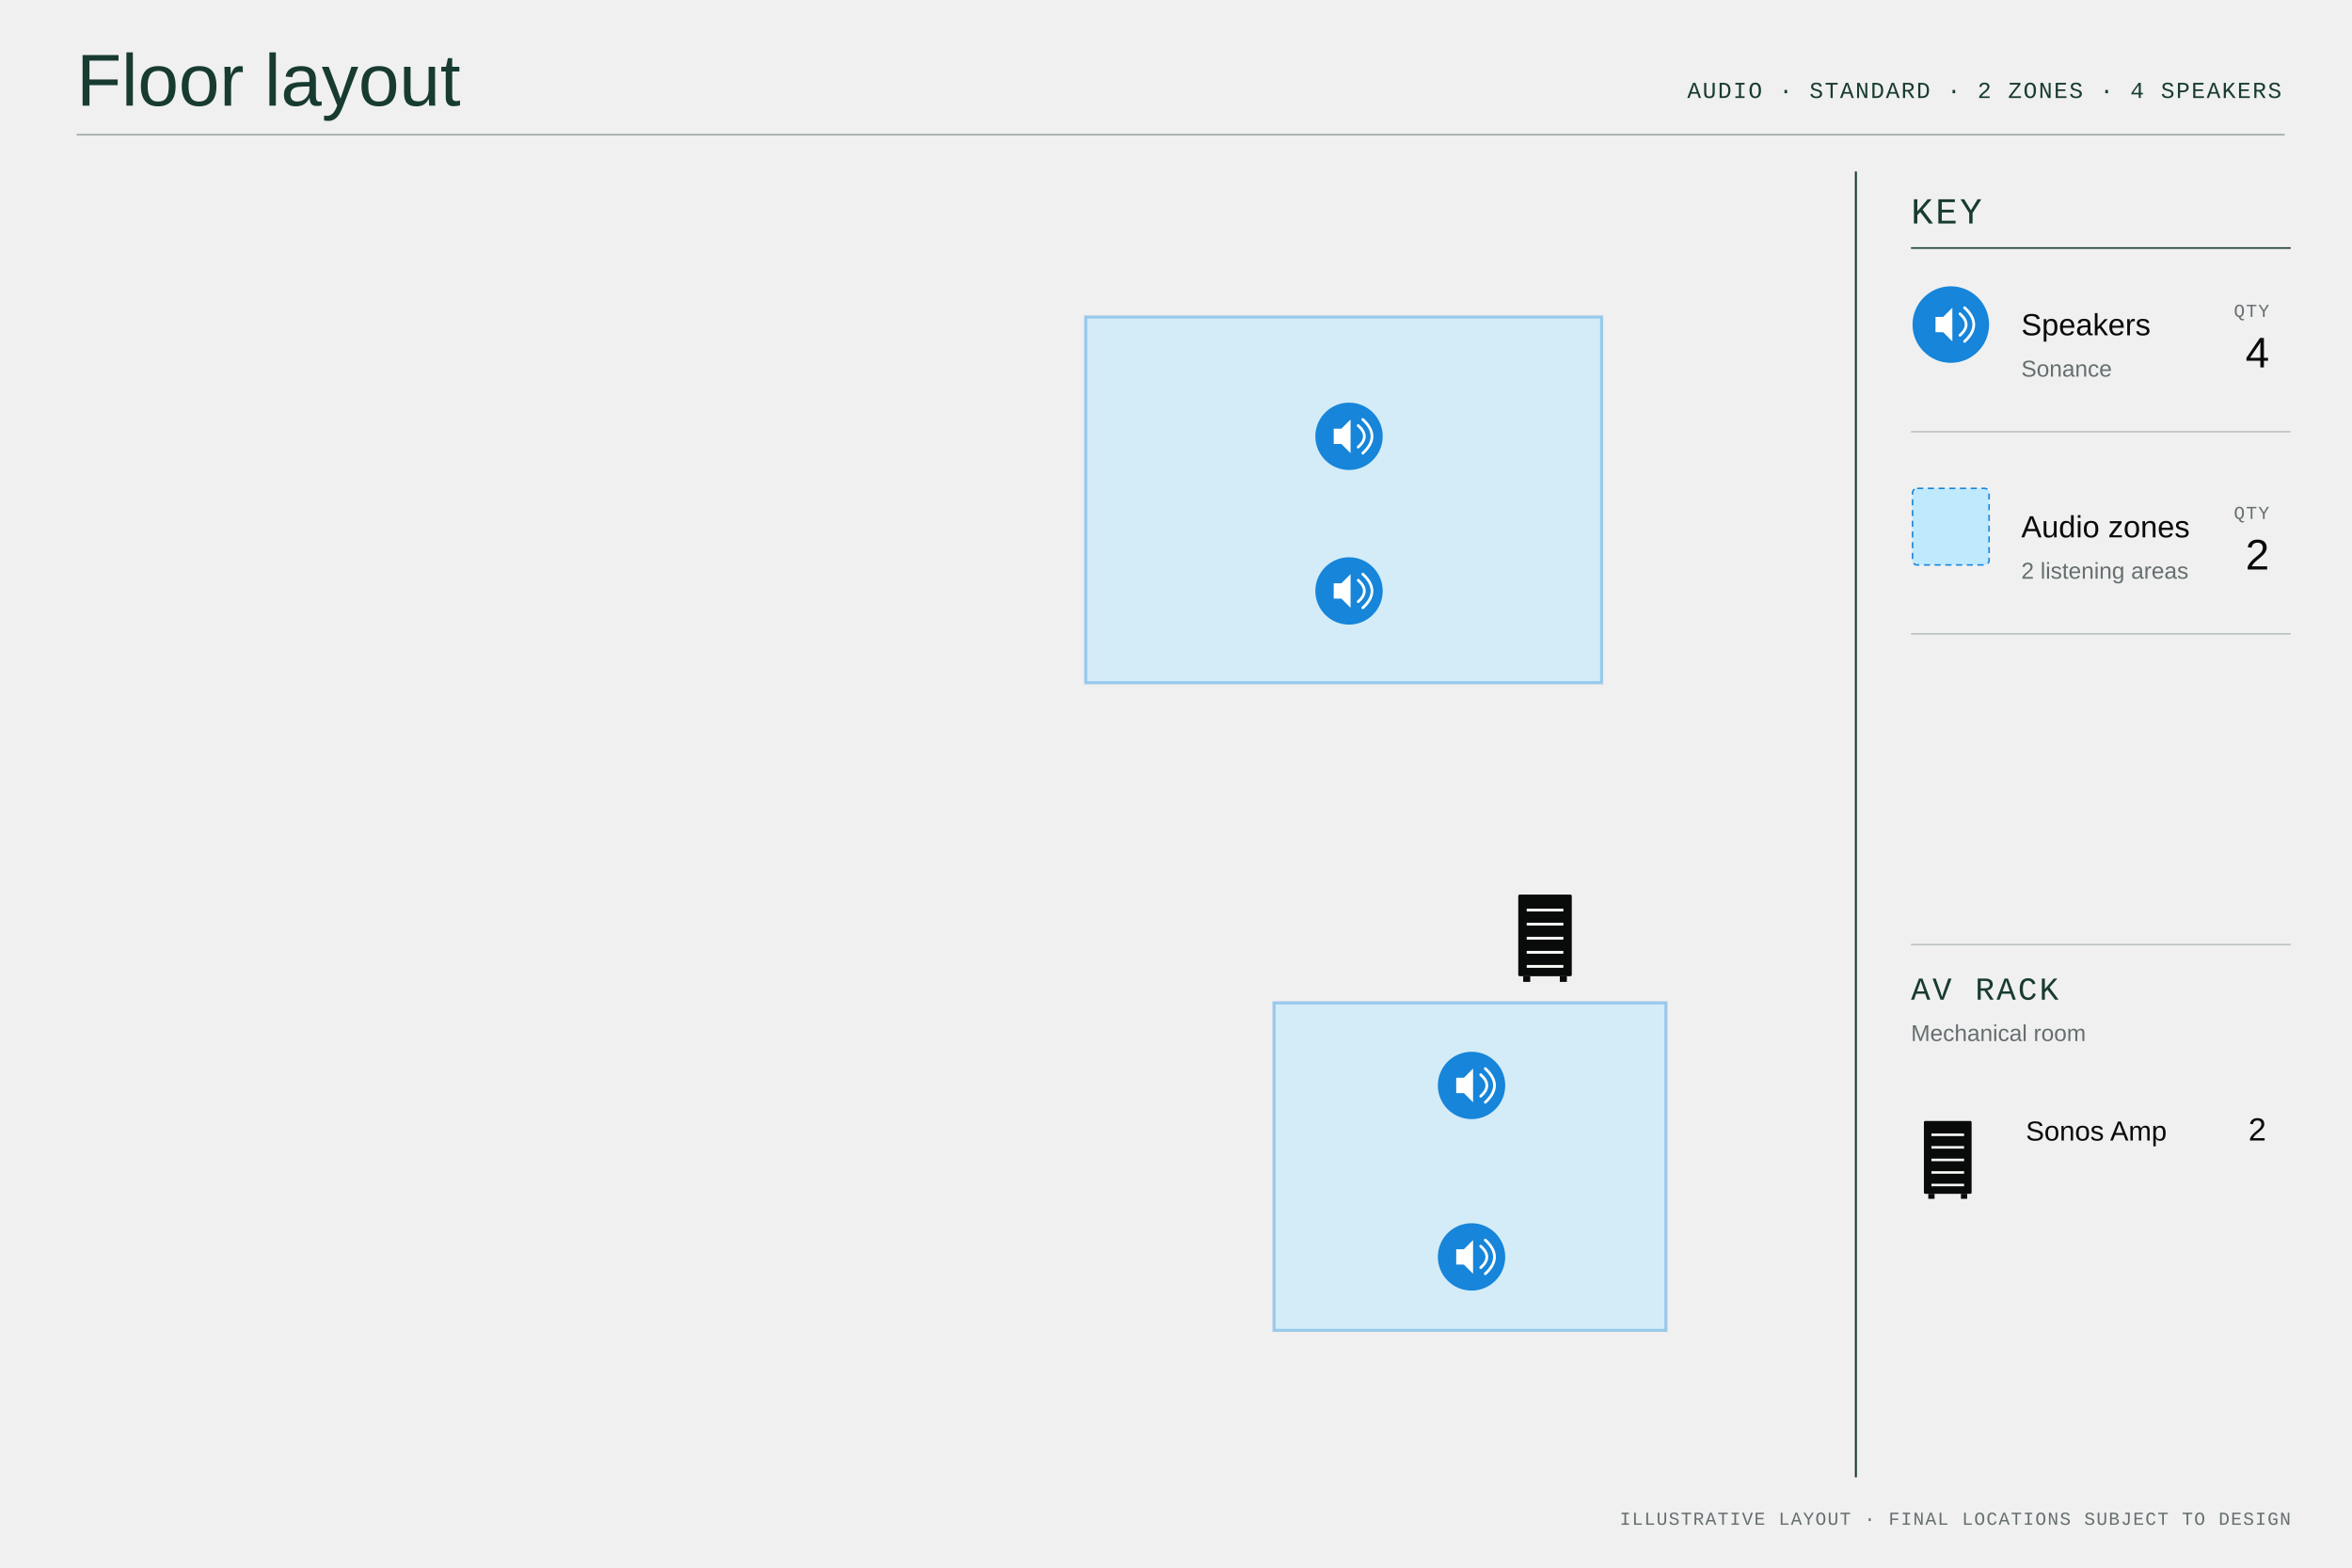
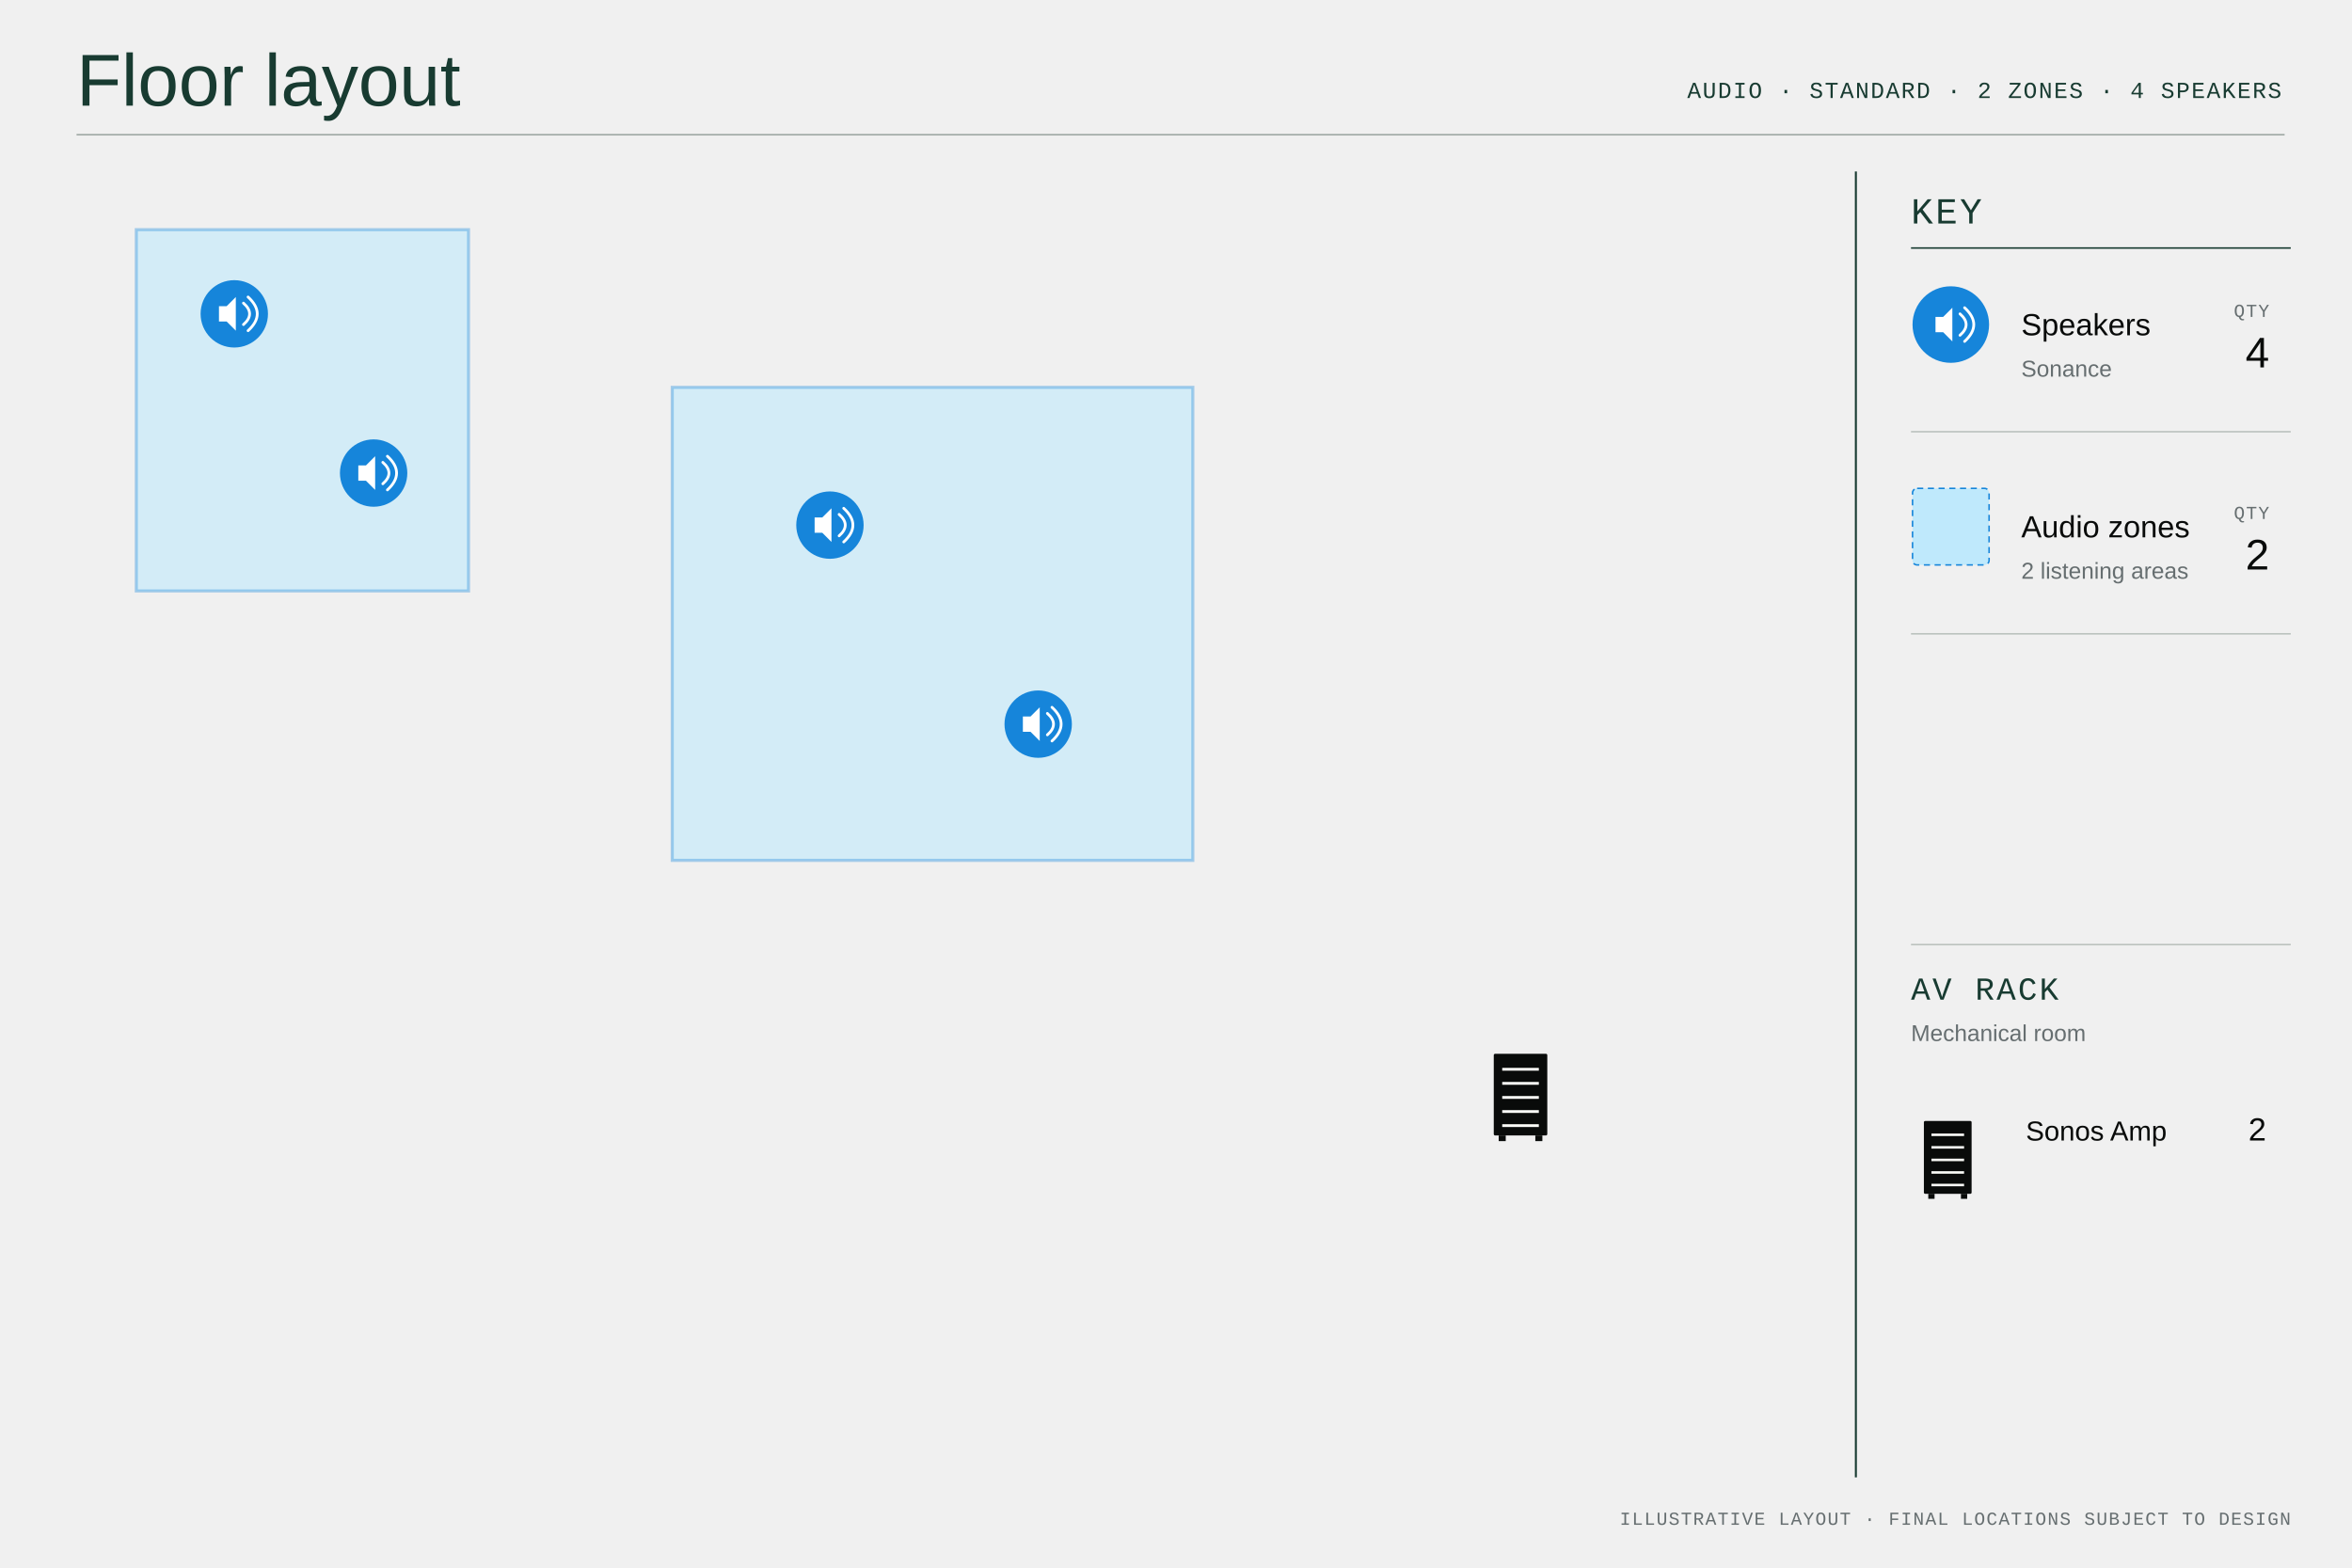
<svg xmlns="http://www.w3.org/2000/svg" viewBox="0 0 1536 1024" width="1536" height="1024" role="img" aria-label="Audio Standard floor layout and equipment key">
  <text x="50" y="69" fill="#183B31" font-family="Arial,Helvetica,sans-serif" font-size="48">Floor layout</text>
  <text x="1490" y="64" fill="#183B31" font-family="IBM Plex Mono,Courier New,monospace" font-size="15" letter-spacing=".065em" text-anchor="end">AUDIO · STANDARD · 2 ZONES · 4 SPEAKERS</text>
  <line x1="50" y1="88" x2="1492" y2="88" stroke="#9DA7A3" stroke-width="1" />
-   <rect x="709" y="207" width="337" height="239" fill="#BFE9FC" fill-opacity=".60" stroke="#1685DA" stroke-opacity=".35" stroke-width="2" />
-   <rect x="832" y="655" width="256" height="214" fill="#BFE9FC" fill-opacity=".60" stroke="#1685DA" stroke-opacity=".35" stroke-width="2" />
-   <g transform="translate(881,285)">
+   <rect x="439" y="253" width="340" height="309" fill="#BFE9FC" fill-opacity=".60" stroke="#1685DA" stroke-opacity=".35" stroke-width="2" />
+   <rect x="89" y="150" width="217" height="236" fill="#BFE9FC" fill-opacity=".60" stroke="#1685DA" stroke-opacity=".35" stroke-width="2" />
+   <g transform="translate(542,343)">
    <circle r="22" fill="#1685DA" />
    <path d="M-10 -5h5l6 -6v22l-6 -6h-5z" fill="white" />
    <path d="M6 -7q8 7 0 14M9 -11q12 11 0 22" fill="none" stroke="white" stroke-width="1.8" stroke-linecap="round" />
  </g>
-   <g transform="translate(881,386)">
+   <g transform="translate(678,473)">
    <circle r="22" fill="#1685DA" />
    <path d="M-10 -5h5l6 -6v22l-6 -6h-5z" fill="white" />
    <path d="M6 -7q8 7 0 14M9 -11q12 11 0 22" fill="none" stroke="white" stroke-width="1.8" stroke-linecap="round" />
  </g>
-   <g transform="translate(961,709)">
+   <g transform="translate(153,205)">
    <circle r="22" fill="#1685DA" />
    <path d="M-10 -5h5l6 -6v22l-6 -6h-5z" fill="white" />
    <path d="M6 -7q8 7 0 14M9 -11q12 11 0 22" fill="none" stroke="white" stroke-width="1.8" stroke-linecap="round" />
  </g>
-   <g transform="translate(961,821)">
+   <g transform="translate(244,309)">
    <circle r="22" fill="#1685DA" />
    <path d="M-10 -5h5l6 -6v22l-6 -6h-5z" fill="white" />
    <path d="M6 -7q8 7 0 14M9 -11q12 11 0 22" fill="none" stroke="white" stroke-width="1.8" stroke-linecap="round" />
  </g>
-   <g transform="translate(1009,611) scale(0.92)">
+   <g transform="translate(993,715) scale(0.92)">
    <rect x="-19" y="-29" width="38" height="58" rx="1" fill="#090B0A" />
    <path d="M-13 -18h26M-13 -8h26M-13 2h26M-13 12h26M-13 22h26" stroke="#FAFBF7" stroke-width="2" />
    <path d="M-13 29v4m26 -4v4" stroke="#090B0A" stroke-width="5" />
  </g>
  <line x1="1212" y1="112" x2="1212" y2="965" stroke="#183B31" stroke-width="1.3" />
  <text x="1248" y="146" fill="#183B31" font-family="IBM Plex Mono,Courier New,monospace" font-size="24" letter-spacing=".065em">KEY</text>
  <line x1="1248" y1="162" x2="1496" y2="162" stroke="#183B31" stroke-width="1" />
  <g>
    <g transform="translate(1274,212)">
      <circle r="25" fill="#1685DA" />
      <path d="M-10 -5h5l6 -6v22l-6 -6h-5z" fill="white" />
      <path d="M6 -7q8 7 0 14M9 -11q12 11 0 22" fill="none" stroke="white" stroke-width="1.8" stroke-linecap="round" />
    </g>
    <text x="1320" y="219" fill="#090B0A" font-family="Arial,Helvetica,sans-serif" font-size="20">Speakers</text>
    <text x="1320" y="246" fill="#666E70" font-family="Arial,Helvetica,sans-serif" font-size="15">Sonance</text>
    <text x="1482" y="207" fill="#666E70" font-family="IBM Plex Mono,Courier New,monospace" font-size="12" letter-spacing=".065em" text-anchor="end">QTY</text>
    <text x="1482" y="240" fill="#090B0A" font-family="Arial,Helvetica,sans-serif" font-size="28" text-anchor="end">4</text>
    <line x1="1248" y1="282" x2="1496" y2="282" stroke="#BBC2BE" stroke-width="1" />
  </g>
  <g>
    <rect x="1249" y="319" width="50" height="50" rx="3" fill="#BFE9FC" stroke="#1685DA" stroke-dasharray="4 3" />
    <text x="1320" y="351" fill="#090B0A" font-family="Arial,Helvetica,sans-serif" font-size="20">Audio zones</text>
    <text x="1320" y="378" fill="#666E70" font-family="Arial,Helvetica,sans-serif" font-size="15">2 listening areas</text>
    <text x="1482" y="339" fill="#666E70" font-family="IBM Plex Mono,Courier New,monospace" font-size="12" letter-spacing=".065em" text-anchor="end">QTY</text>
    <text x="1482" y="372" fill="#090B0A" font-family="Arial,Helvetica,sans-serif" font-size="28" text-anchor="end">2</text>
    <line x1="1248" y1="414" x2="1496" y2="414" stroke="#BBC2BE" stroke-width="1" />
  </g>
  <line x1="1248" y1="617" x2="1496" y2="617" stroke="#BBC2BE" stroke-width="1" />
  <text x="1248" y="653" fill="#183B31" font-family="IBM Plex Mono,Courier New,monospace" font-size="21" letter-spacing=".065em">AV RACK</text>
  <text x="1248" y="680" fill="#666E70" font-family="Arial,Helvetica,sans-serif" font-size="15">Mechanical room</text>
  <g transform="translate(1272,756) scale(0.82)">
    <rect x="-19" y="-29" width="38" height="58" rx="1" fill="#090B0A" />
    <path d="M-13 -18h26M-13 -8h26M-13 2h26M-13 12h26M-13 22h26" stroke="#FAFBF7" stroke-width="2" />
    <path d="M-13 29v4m26 -4v4" stroke="#090B0A" stroke-width="5" />
  </g>
  <text x="1323" y="745" fill="#090B0A" font-family="Arial,Helvetica,sans-serif" font-size="18">Sonos Amp</text>
  <text x="1480" y="745" fill="#090B0A" font-family="Arial,Helvetica,sans-serif" font-size="21" text-anchor="end">2</text>
  <text x="1496" y="996" fill="#666E70" font-family="IBM Plex Mono,Courier New,monospace" font-size="12" letter-spacing=".065em" text-anchor="end">ILLUSTRATIVE LAYOUT · FINAL LOCATIONS SUBJECT TO DESIGN</text>
</svg>
